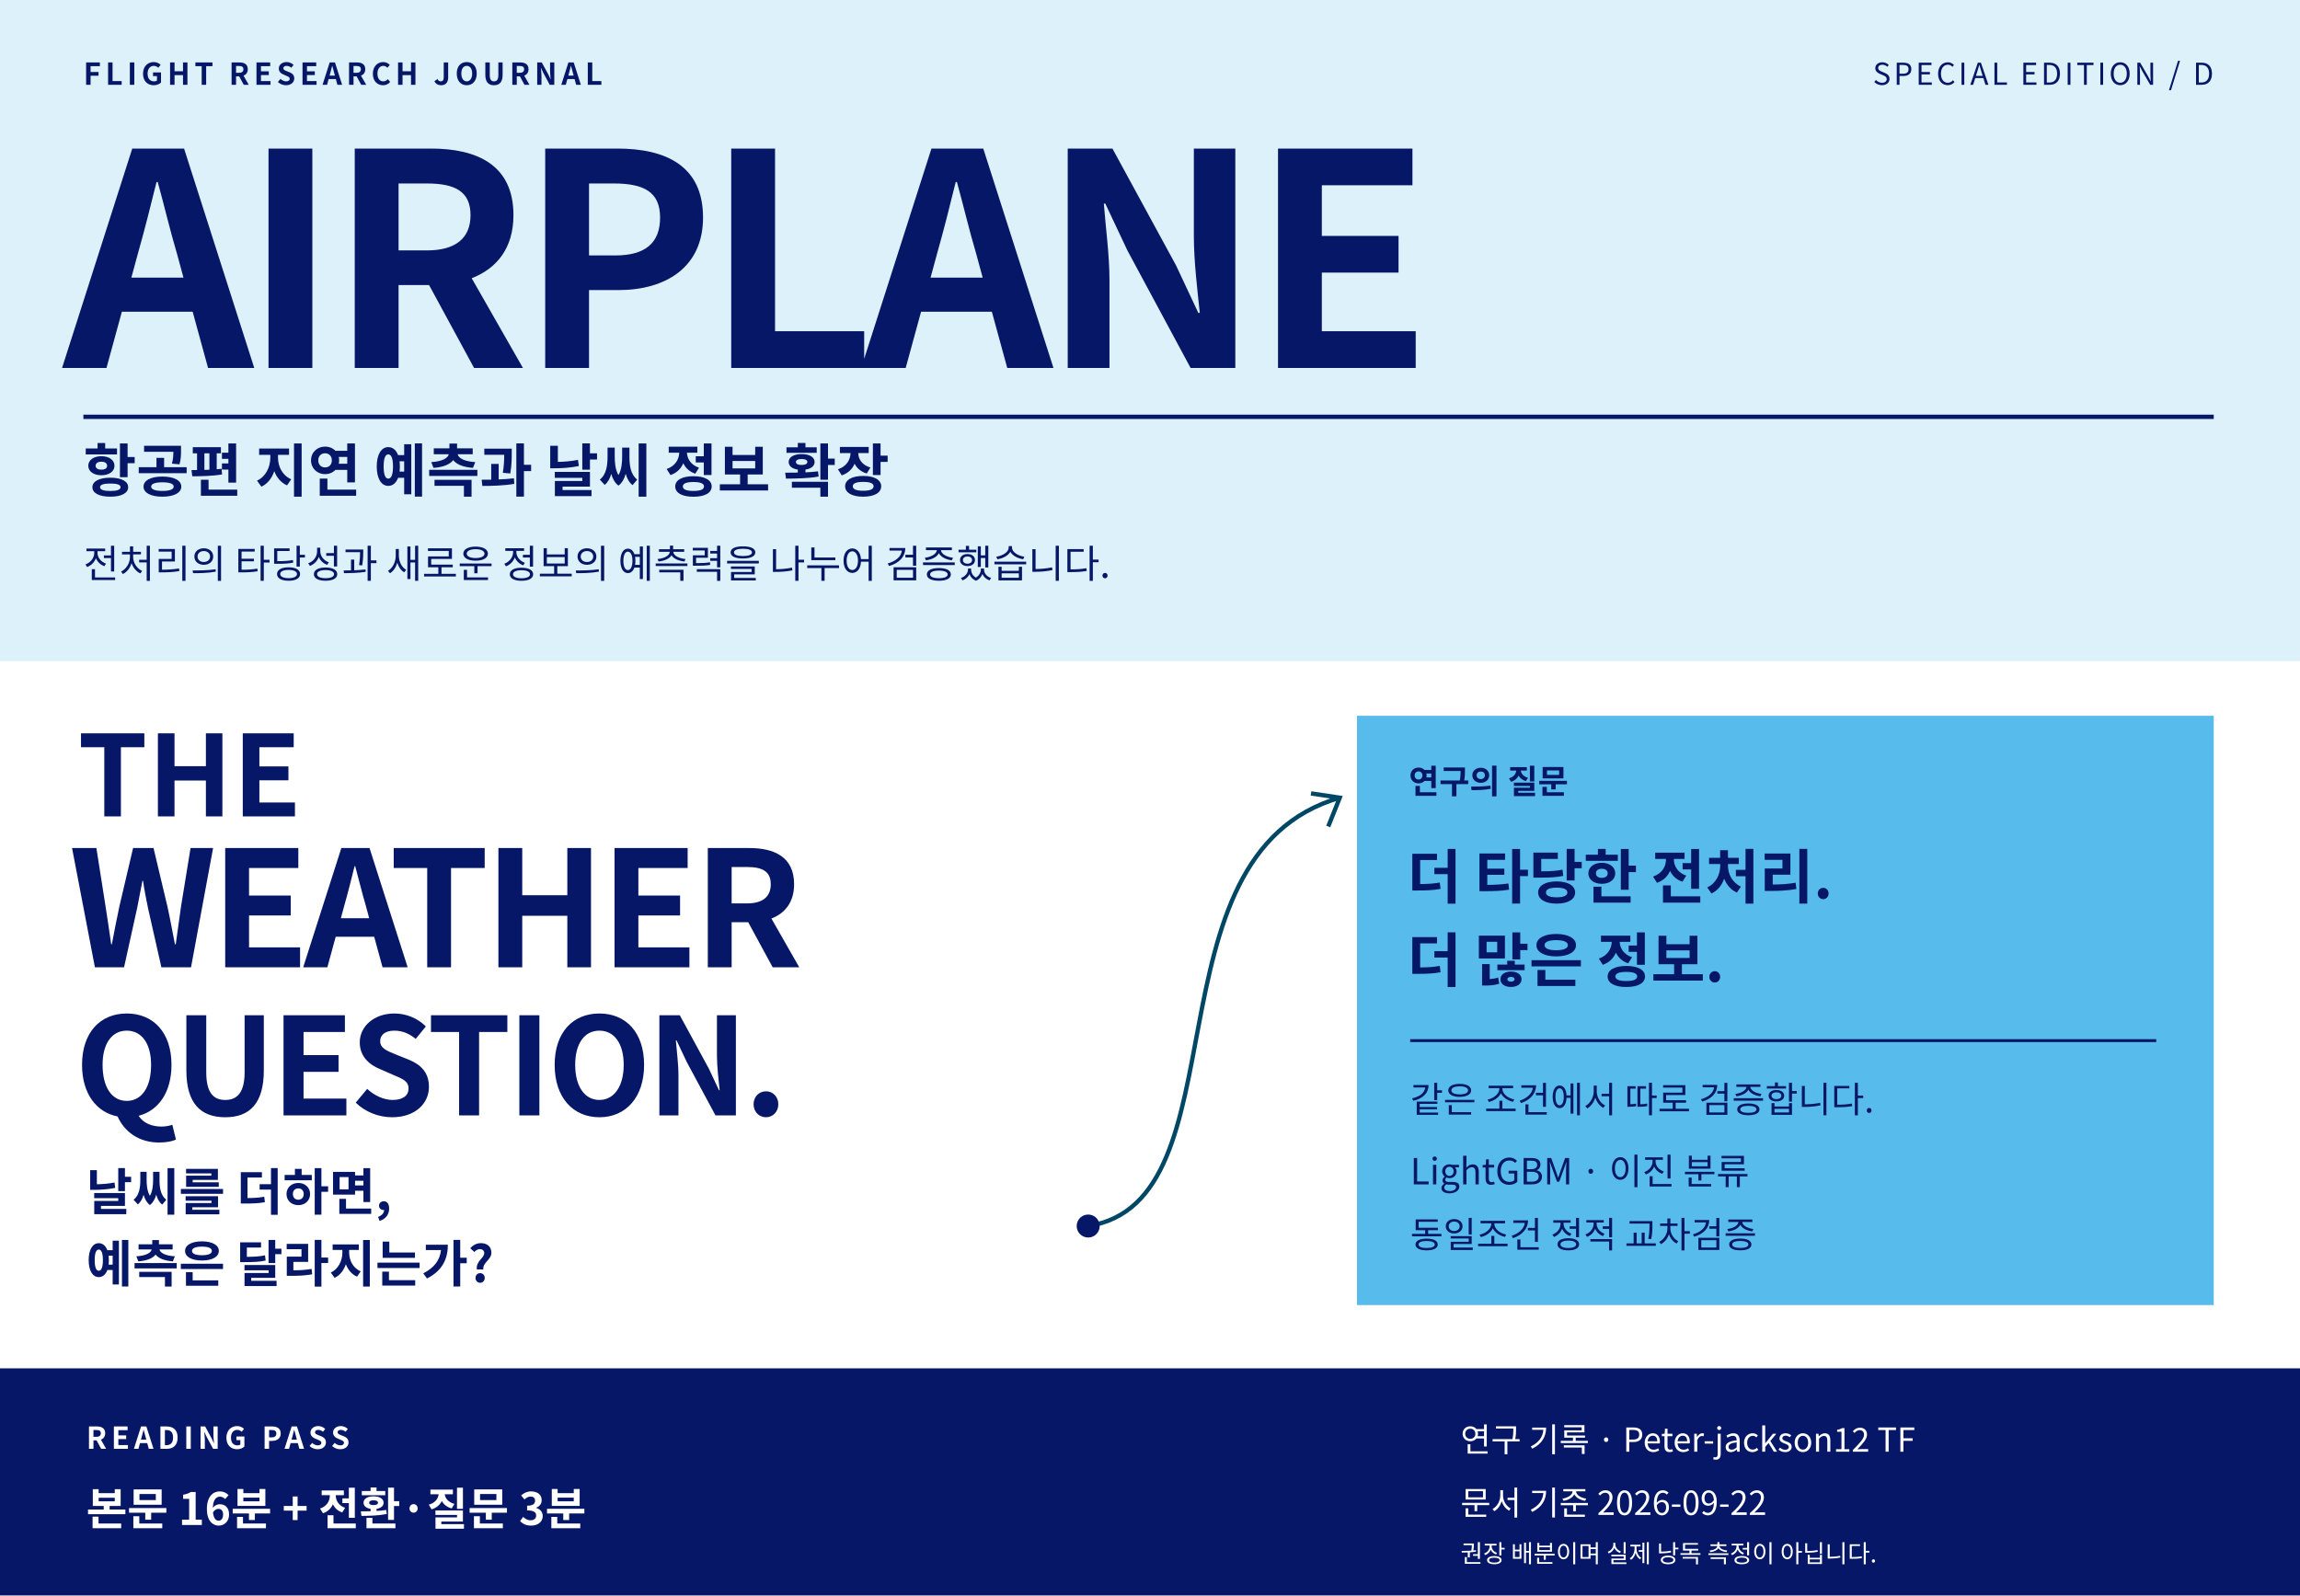
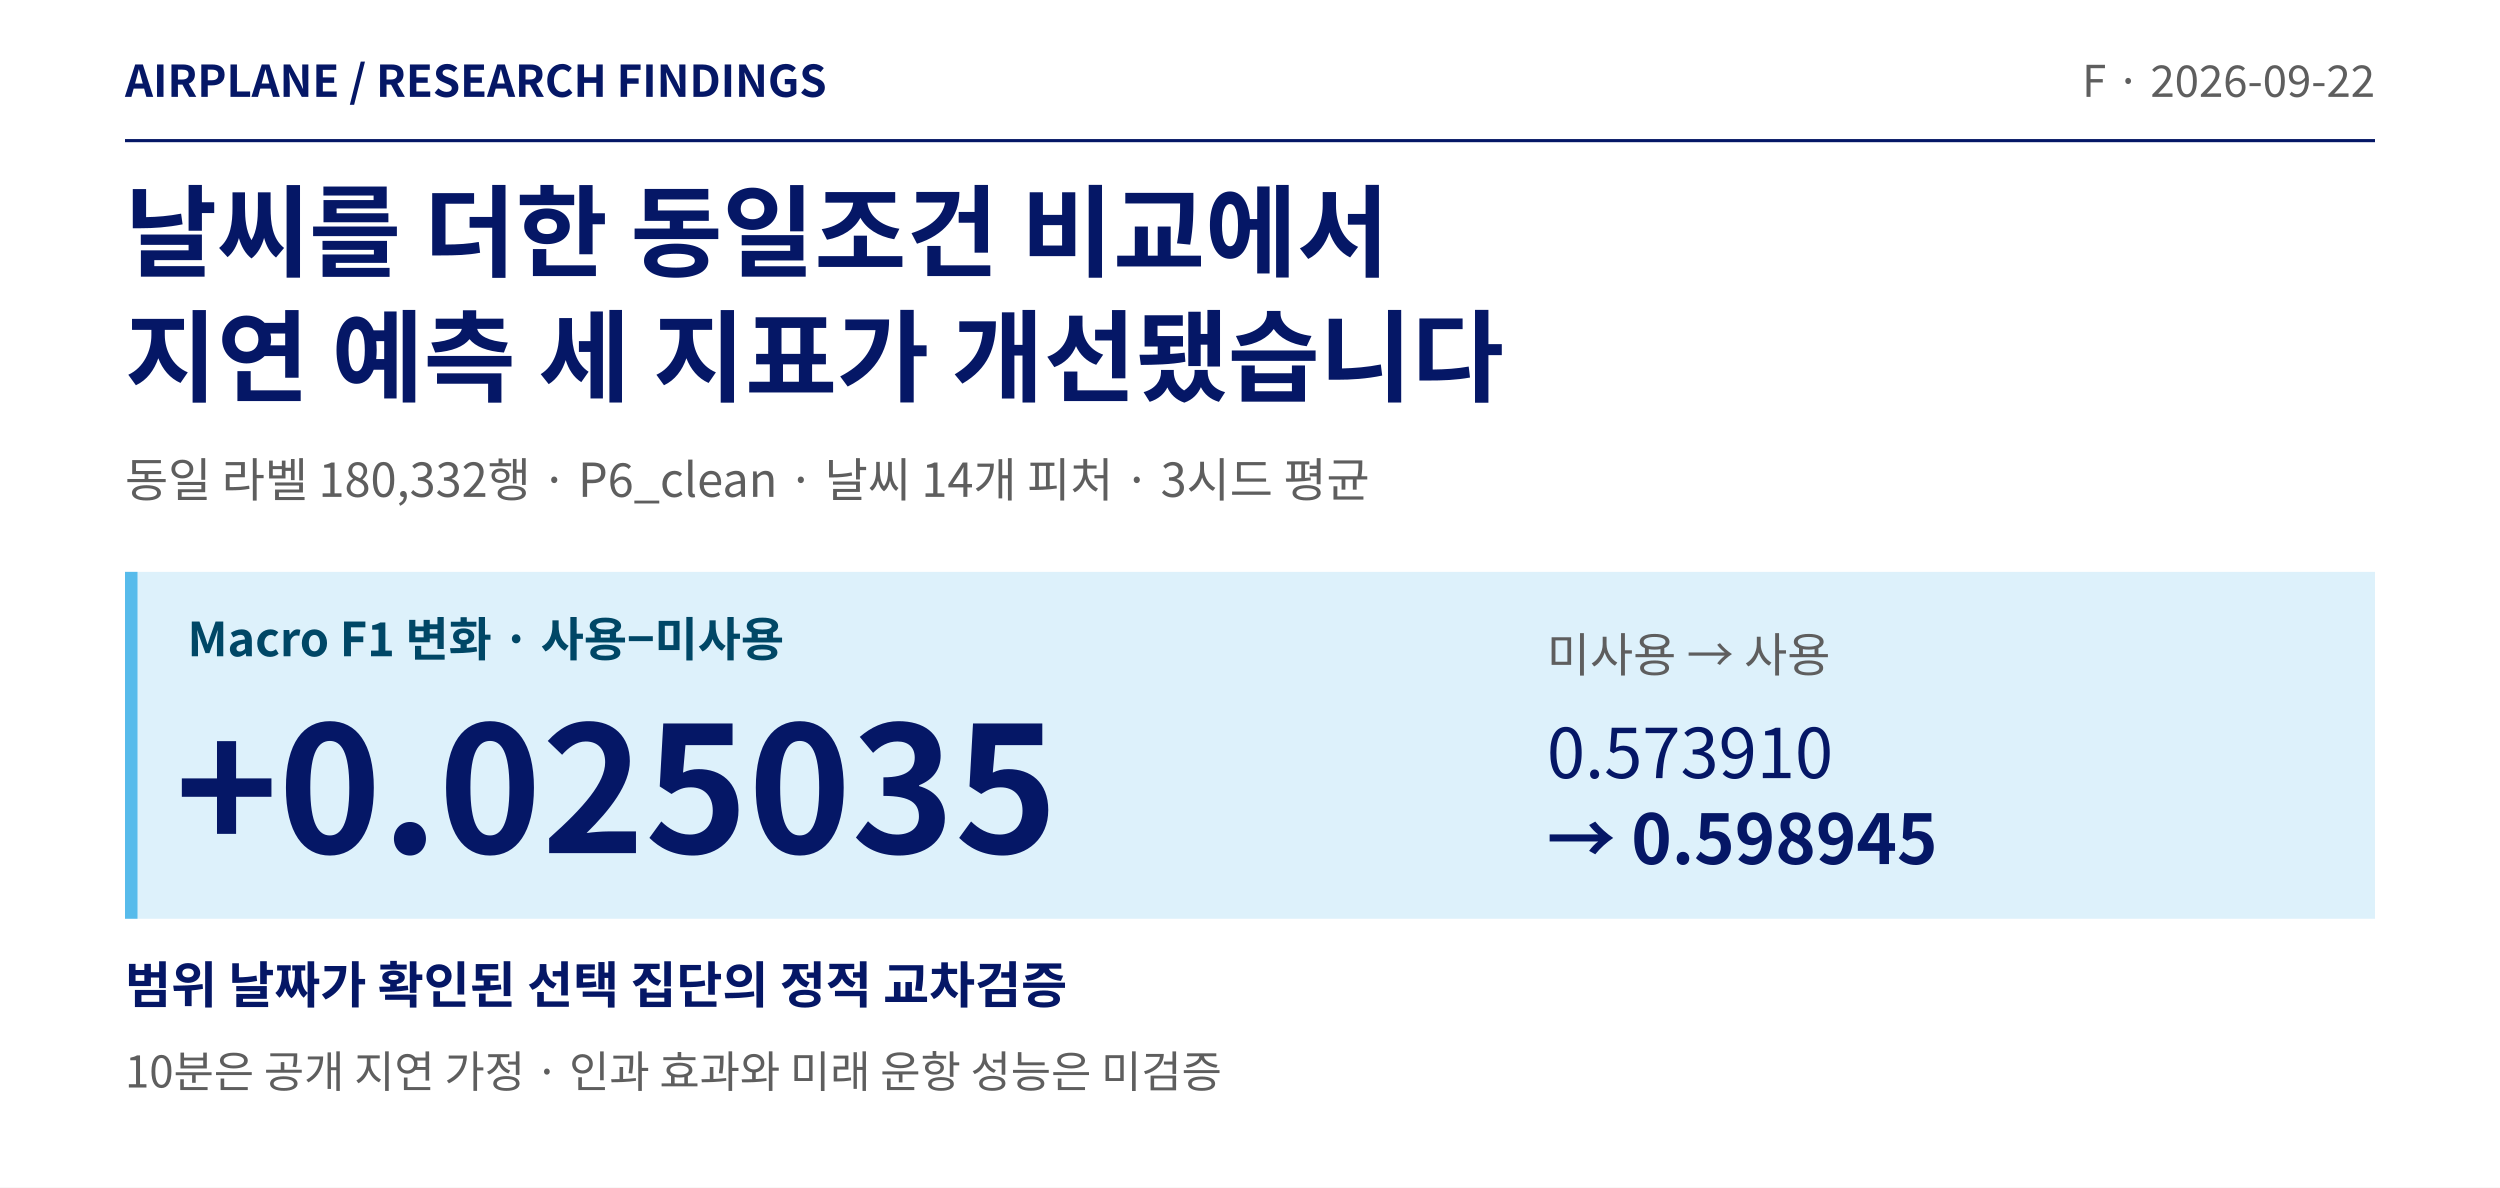
- <svg xmlns="http://www.w3.org/2000/svg" width="1600" height="1110" viewBox="0 0 1600 1110" role="img" aria-labelledby="title desc">
-   <rect width="1600" height="1110" fill="#FFFFFF" />
-   <rect x="0" y="0" width="1600" height="460" fill="#DDF1FB" />
-   <text x="58" y="59" fill="#051766" font-family="Noto Sans CJK KR, Malgun Gothic, Apple SD Gothic Neo, sans-serif" font-size="21" font-weight="700" text-anchor="start" style="font-variant-numeric:tabular-nums" letter-spacing="3">FLIGHT RESEARCH JOURNAL</text>
-   <text x="1540" y="59" fill="#051766" font-family="Noto Sans CJK KR, Malgun Gothic, Apple SD Gothic Neo, sans-serif" font-size="21" font-weight="400" text-anchor="end" style="font-variant-numeric:tabular-nums" letter-spacing="2">SPECIAL EDITION / D</text>
-   <text x="44" y="256" fill="#051766" font-family="Noto Sans CJK KR, Malgun Gothic, Apple SD Gothic Neo, sans-serif" font-size="206" font-weight="900" text-anchor="start" style="font-variant-numeric:tabular-nums" letter-spacing="-8">AIRPLANE</text>
-   <line x1="58" y1="290" x2="1540" y2="290" stroke="#051766" stroke-width="3" />
-   <text x="58" y="342" fill="#051766" font-family="Noto Sans CJK KR, Malgun Gothic, Apple SD Gothic Neo, sans-serif" font-size="40" font-weight="700" text-anchor="start" style="font-variant-numeric:tabular-nums">항공편 지연 예측과 날씨 정보 확장</text>
-   <text x="58" y="402" fill="#051766" font-family="Noto Sans CJK KR, Malgun Gothic, Apple SD Gothic Neo, sans-serif" font-size="27" font-weight="400" text-anchor="start" style="font-variant-numeric:tabular-nums">전처리의 타당성과 새로운 정보의 예측력을 나누어 검증했습니다.</text>
-   <text x="54" y="568" fill="#051766" font-family="Noto Sans CJK KR, Malgun Gothic, Apple SD Gothic Neo, sans-serif" font-size="78" font-weight="900" text-anchor="start" style="font-variant-numeric:tabular-nums">THE</text>
-   <text x="48" y="673" fill="#051766" font-family="Noto Sans CJK KR, Malgun Gothic, Apple SD Gothic Neo, sans-serif" font-size="112" font-weight="900" text-anchor="start" style="font-variant-numeric:tabular-nums" letter-spacing="-4">WEATHER</text>
-   <text x="52" y="776" fill="#051766" font-family="Noto Sans CJK KR, Malgun Gothic, Apple SD Gothic Neo, sans-serif" font-size="94" font-weight="900" text-anchor="start" style="font-variant-numeric:tabular-nums" letter-spacing="-3">QUESTION.</text>
-   <text x="60" y="842" fill="#051766" font-family="Noto Sans CJK KR, Malgun Gothic, Apple SD Gothic Neo, sans-serif" font-size="35" font-weight="700" text-anchor="start" style="font-variant-numeric:tabular-nums">날씨를 더하면,</text>
-   <text x="60" y="892" fill="#051766" font-family="Noto Sans CJK KR, Malgun Gothic, Apple SD Gothic Neo, sans-serif" font-size="35" font-weight="700" text-anchor="start" style="font-variant-numeric:tabular-nums">예측은 달라지는가?</text>
-   <rect x="944" y="498" width="596" height="410" fill="#57BBEB" />
-   <text x="980" y="552" fill="#051766" font-family="Noto Sans CJK KR, Malgun Gothic, Apple SD Gothic Neo, sans-serif" font-size="23" font-weight="700" text-anchor="start" style="font-variant-numeric:tabular-nums">연구의 질문</text>
-   <text x="979" y="625" fill="#051766" font-family="Noto Sans CJK KR, Malgun Gothic, Apple SD Gothic Neo, sans-serif" font-size="41" font-weight="700" text-anchor="start" style="font-variant-numeric:tabular-nums">더 타당한 전처리.</text>
-   <text x="979" y="683" fill="#051766" font-family="Noto Sans CJK KR, Malgun Gothic, Apple SD Gothic Neo, sans-serif" font-size="41" font-weight="700" text-anchor="start" style="font-variant-numeric:tabular-nums">더 많은 정보.</text>
-   <line x1="981" y1="724" x2="1500" y2="724" stroke="#051766" stroke-width="2" />
-   <text x="981" y="774" fill="#051766" font-family="Noto Sans CJK KR, Malgun Gothic, Apple SD Gothic Neo, sans-serif" font-size="25" font-weight="400" text-anchor="start" style="font-variant-numeric:tabular-nums">같은 조건에서 따로 검증합니다.</text>
-   <text x="981" y="824" fill="#051766" font-family="Noto Sans CJK KR, Malgun Gothic, Apple SD Gothic Neo, sans-serif" font-size="25" font-weight="400" text-anchor="start" style="font-variant-numeric:tabular-nums">LightGBM · 이진 분류</text>
-   <text x="981" y="868" fill="#051766" font-family="Noto Sans CJK KR, Malgun Gothic, Apple SD Gothic Neo, sans-serif" font-size="25" font-weight="400" text-anchor="start" style="font-variant-numeric:tabular-nums">동일조건 정적 교차검증</text>
-   <path d="M757 853 C867 836 794 595 932 555" fill="none" stroke="#004766" stroke-width="3" />
-   <path d="M912 552 L932 555 L924 575" fill="none" stroke="#004766" stroke-width="3" />
-   <circle cx="757" cy="853" r="7" fill="#051766" stroke="#051766" stroke-width="2" />
-   <rect x="0" y="952" width="1600" height="158" fill="#051766" />
-   <text x="60" y="1008" fill="#FFFFFF" font-family="Noto Sans CJK KR, Malgun Gothic, Apple SD Gothic Neo, sans-serif" font-size="21" font-weight="700" text-anchor="start" style="font-variant-numeric:tabular-nums" letter-spacing="3">READING PASS</text>
-   <text x="60" y="1061" fill="#FFFFFF" font-family="Noto Sans CJK KR, Malgun Gothic, Apple SD Gothic Neo, sans-serif" font-size="31" font-weight="700" text-anchor="start" style="font-variant-numeric:tabular-nums">본문 16분 + 전환·질문 3분</text>
-   <text x="1016" y="1010" fill="#FFFFFF" font-family="Noto Sans CJK KR, Malgun Gothic, Apple SD Gothic Neo, sans-serif" font-size="23" font-weight="400" text-anchor="start" style="font-variant-numeric:tabular-nums">연구 기록 · Peter-jackson12 TF</text>
-   <text x="1016" y="1054" fill="#FFFFFF" font-family="Noto Sans CJK KR, Malgun Gothic, Apple SD Gothic Neo, sans-serif" font-size="23" font-weight="400" text-anchor="start" style="font-variant-numeric:tabular-nums">문서 기준 2026-09-22</text>
-   <text x="1016" y="1087" fill="#FFFFFF" font-family="Noto Sans CJK KR, Malgun Gothic, Apple SD Gothic Neo, sans-serif" font-size="17" font-weight="400" text-anchor="start" style="font-variant-numeric:tabular-nums">권장 배분이며 실제 낭독 측정이 아닙니다.</text>
+ <svg xmlns="http://www.w3.org/2000/svg" width="1600" height="760" viewBox="0 0 1600 760" role="img" aria-labelledby="title desc">
+   <rect width="1600" height="760" fill="#FFFFFF" />
+   <text x="80" y="62" fill="#051766" font-family="Noto Sans CJK KR, Malgun Gothic, Apple SD Gothic Neo, sans-serif" font-size="28" font-weight="700" text-anchor="start" style="font-variant-numeric:tabular-nums">AIRPLANE / RESEARCH FINDINGS</text>
+   <text x="1520" y="62" fill="#5E5E5E" font-family="Noto Sans CJK KR, Malgun Gothic, Apple SD Gothic Neo, sans-serif" font-size="28" font-weight="400" text-anchor="end" style="font-variant-numeric:tabular-nums">F · 2026-09-22</text>
+   <line x1="80" y1="90" x2="1520" y2="90" stroke="#051766" stroke-width="2" />
+   <text x="80" y="172" fill="#051766" font-family="Noto Sans CJK KR, Malgun Gothic, Apple SD Gothic Neo, sans-serif" font-size="64" font-weight="800" text-anchor="start" style="font-variant-numeric:tabular-nums">날씨를 더한 동일조건 비교에서</text>
+   <text x="80" y="252" fill="#051766" font-family="Noto Sans CJK KR, Malgun Gothic, Apple SD Gothic Neo, sans-serif" font-size="64" font-weight="800" text-anchor="start" style="font-variant-numeric:tabular-nums">지연 예측 세 지표가 개선됐습니다</text>
+   <text x="80" y="318" fill="#5E5E5E" font-family="Noto Sans CJK KR, Malgun Gothic, Apple SD Gothic Neo, sans-serif" font-size="30" font-weight="400" text-anchor="start" style="font-variant-numeric:tabular-nums">동일 라벨 180,332행 · P6_clean · 날씨 14개 피처 · 3시드 평균</text>
+   <rect x="80" y="366" width="1440" height="222" fill="#DDF1FB" />
+   <rect x="80" y="366" width="8" height="222" fill="#57BBEB" />
+   <text x="120" y="420" fill="#004766" font-family="Noto Sans CJK KR, Malgun Gothic, Apple SD Gothic Neo, sans-serif" font-size="30" font-weight="700" text-anchor="start" style="font-variant-numeric:tabular-nums">Macro F1 변화 · 사용−미사용</text>
+   <text x="112" y="546" fill="#051766" font-family="Noto Sans CJK KR, Malgun Gothic, Apple SD Gothic Neo, sans-serif" font-size="112" font-weight="800" text-anchor="start" style="font-variant-numeric:tabular-nums">+0.025035</text>
+   <text x="990" y="430" fill="#5E5E5E" font-family="Noto Sans CJK KR, Malgun Gothic, Apple SD Gothic Neo, sans-serif" font-size="30" font-weight="400" text-anchor="start" style="font-variant-numeric:tabular-nums">미사용 → 사용</text>
+   <text x="990" y="498" fill="#051766" font-family="Noto Sans CJK KR, Malgun Gothic, Apple SD Gothic Neo, sans-serif" font-size="44" font-weight="500" text-anchor="start" style="font-variant-numeric:tabular-nums">0.573910</text>
+   <text x="990" y="553" fill="#051766" font-family="Noto Sans CJK KR, Malgun Gothic, Apple SD Gothic Neo, sans-serif" font-size="44" font-weight="800" text-anchor="start" style="font-variant-numeric:tabular-nums">→ 0.598945</text>
+   <text x="80" y="642" fill="#051766" font-family="Noto Sans CJK KR, Malgun Gothic, Apple SD Gothic Neo, sans-serif" font-size="32" font-weight="700" text-anchor="start" style="font-variant-numeric:tabular-nums">범위  날짜가 확인된 선택 집단의 정적 교차검증</text>
+   <text x="80" y="696" fill="#5E5E5E" font-family="Noto Sans CJK KR, Malgun Gothic, Apple SD Gothic Neo, sans-serif" font-size="28" font-weight="400" text-anchor="start" style="font-variant-numeric:tabular-nums">10분은 공개 지연 가정 · 인과 효과와 미래 운항 성능은 미검증</text>
</svg>
